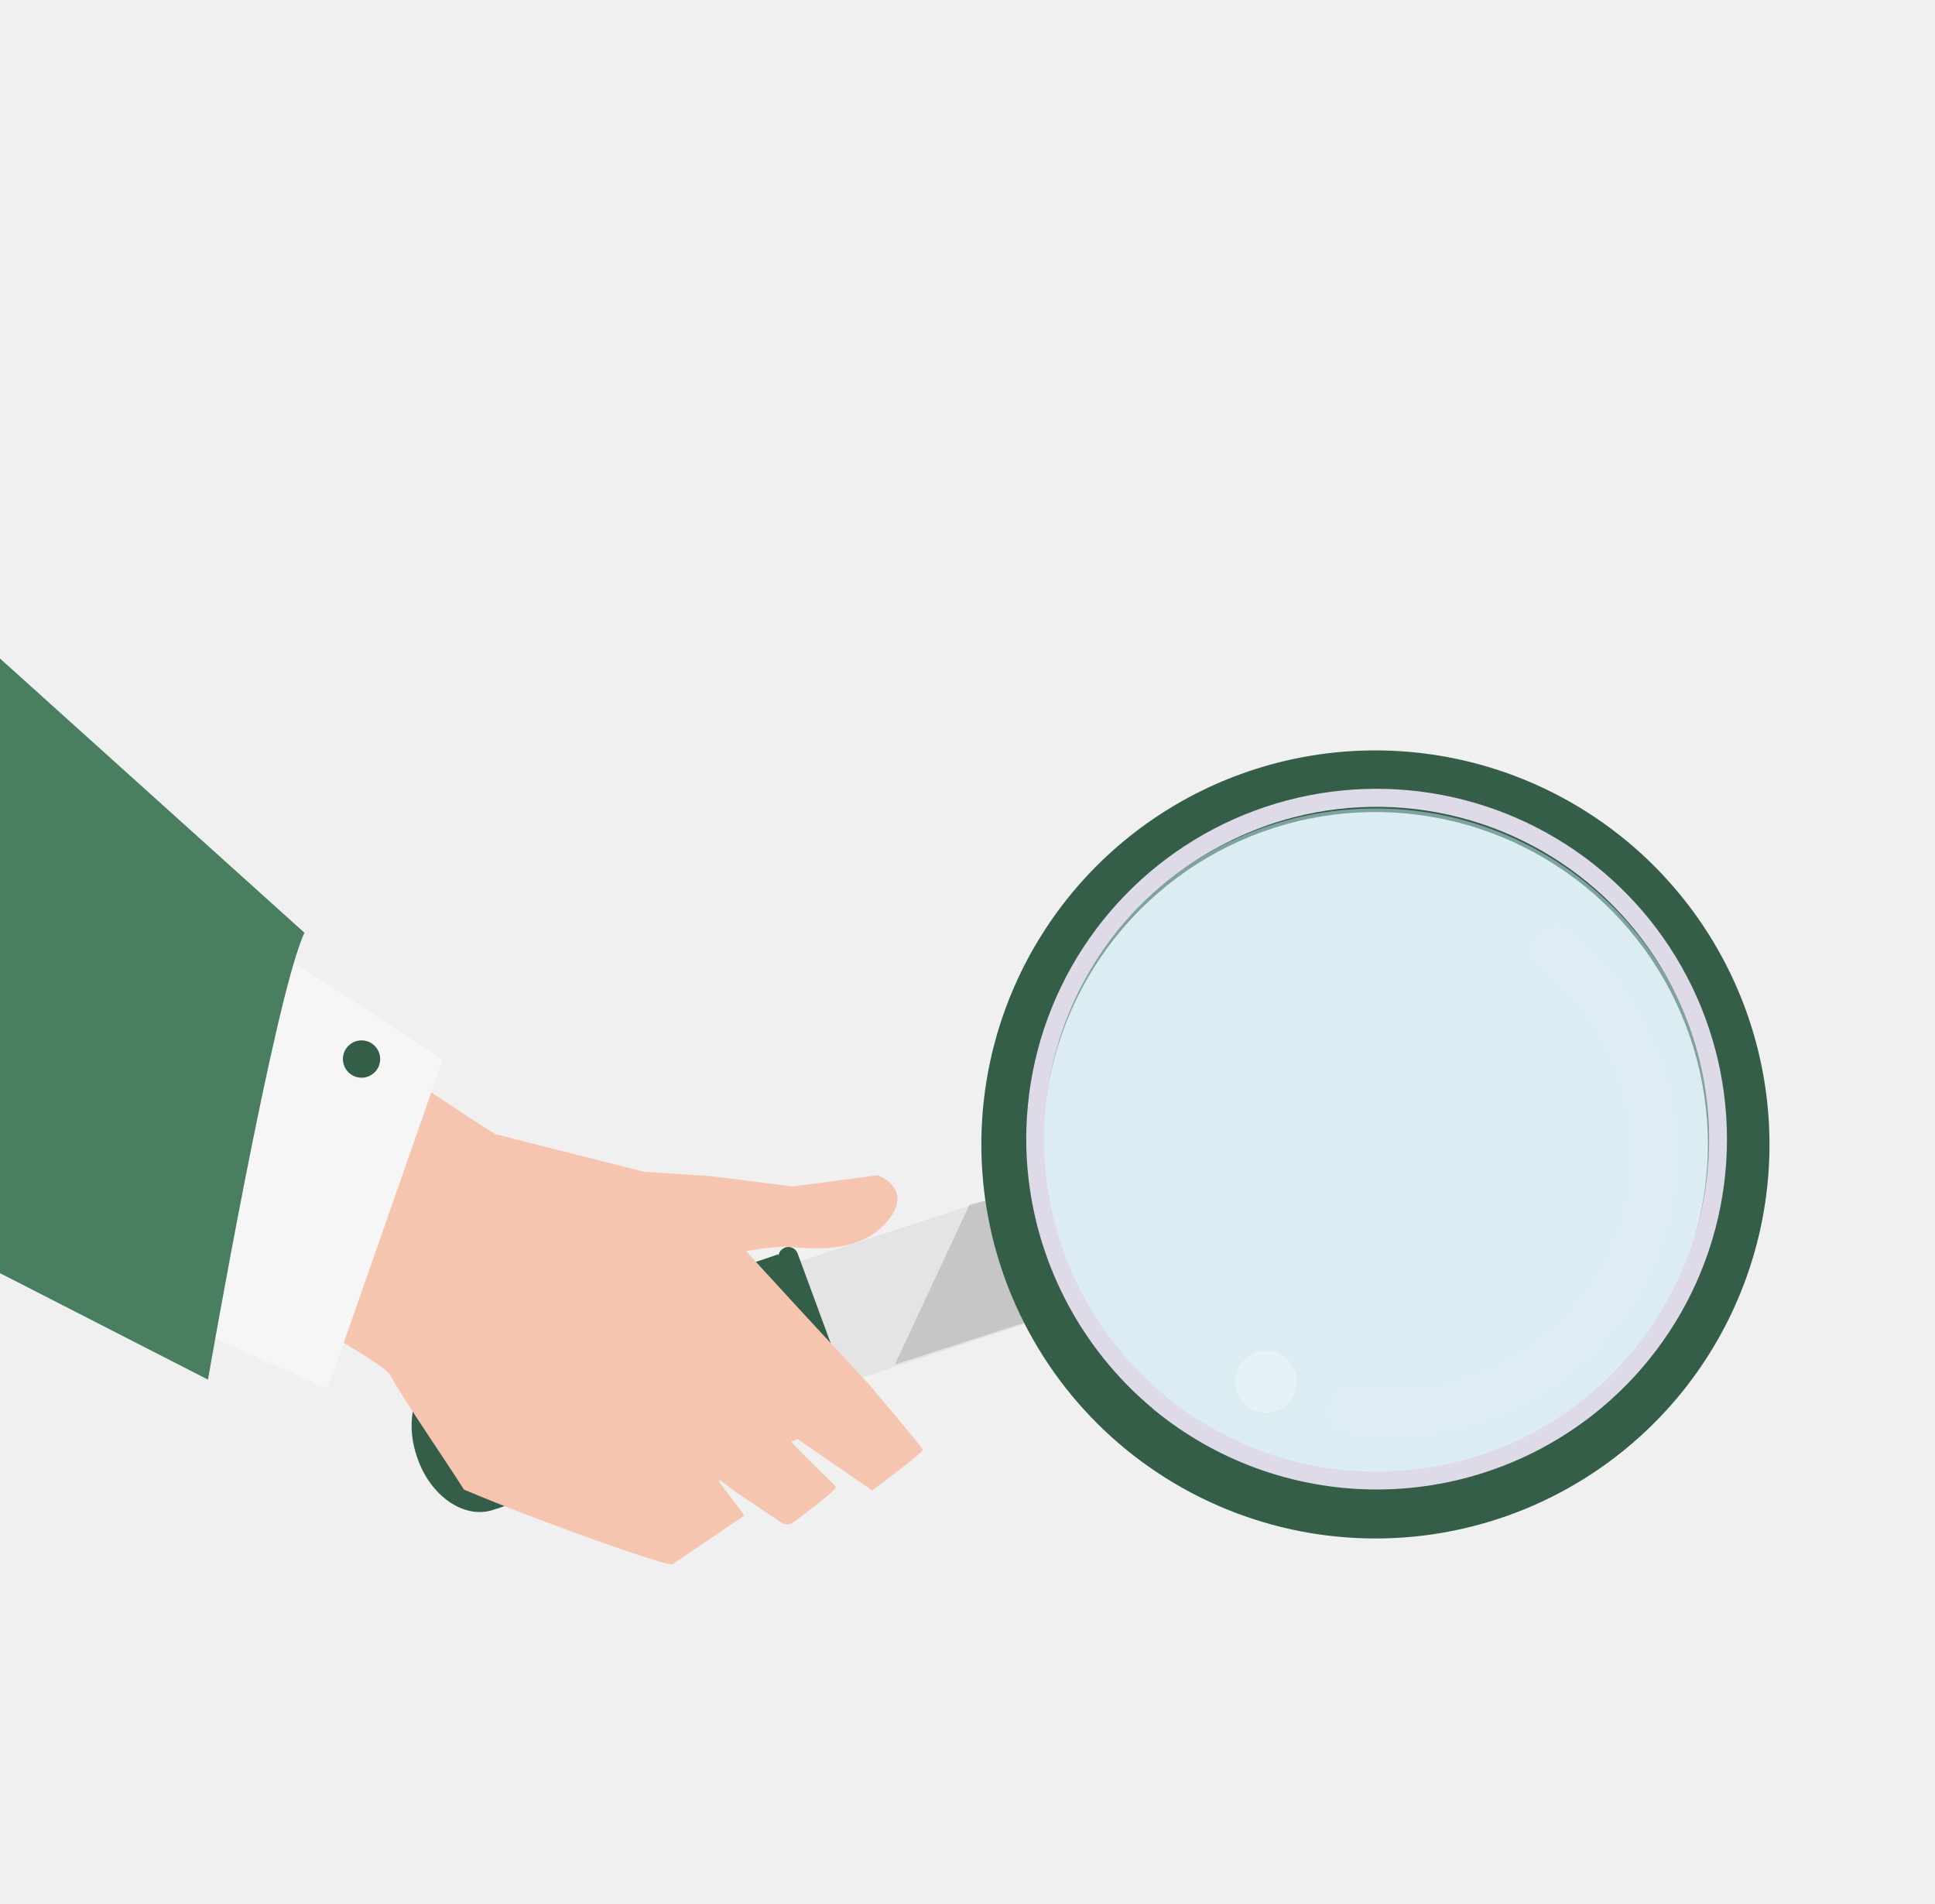
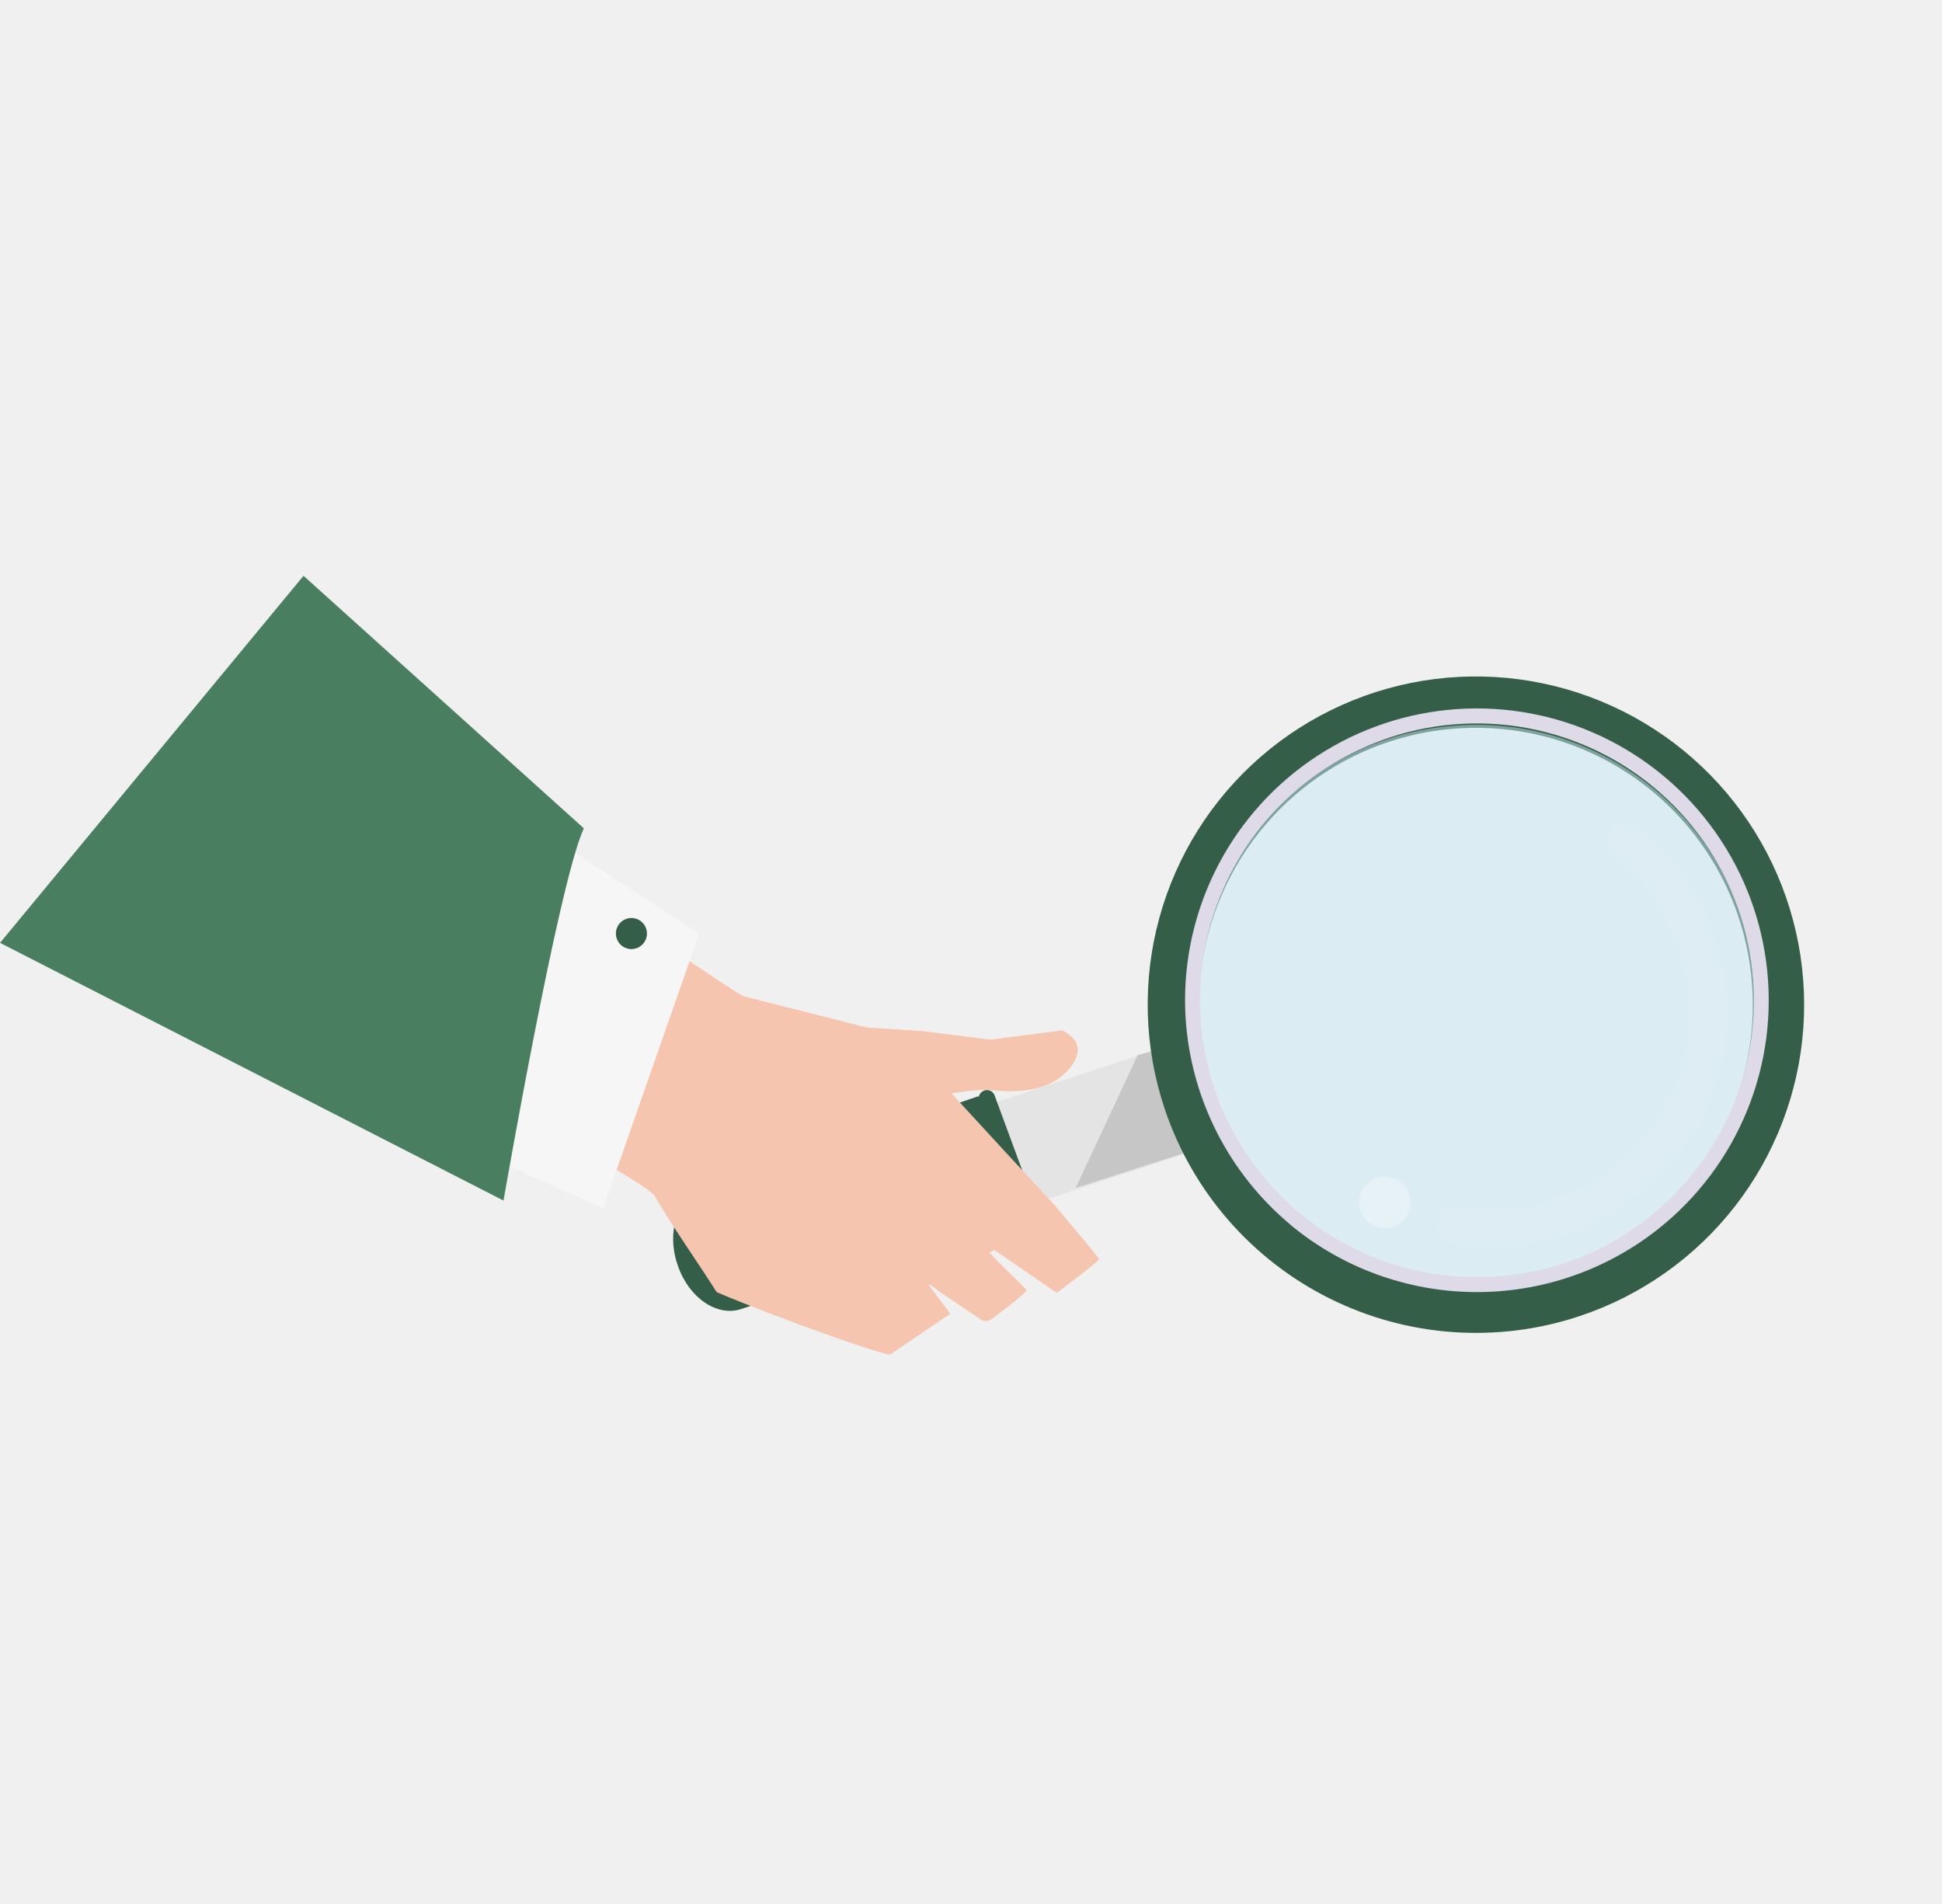
- <svg xmlns="http://www.w3.org/2000/svg" width="1098" height="1080" viewBox="0 0 1098 1080" fill="none">
-   <path d="M354.948 825.797L331.651 755.945L580.025 674.3L603.334 744.138L354.948 825.797Z" fill="#E4E4E4" />
-   <path d="M236.667 826.852L236.4 826.05C229.054 804.012 236.49 781.693 253.015 776.186L441.538 711.769L470.957 793.98L279.9 856.766C263.364 862.288 244.014 848.891 236.667 826.852Z" fill="#355E48" />
-   <g style="mix-blend-mode:multiply" opacity="0.2">
-     <path d="M563 680.3L550.156 683.577L507.791 774.311L598.968 744.92L563 680.3Z" fill="#5C5C5C" />
+ <svg xmlns="http://www.w3.org/2000/svg" width="1323" height="1297" viewBox="0 0 1323 1297" fill="none">
+   <g clip-path="url(#clip0_1_65)">
+     <path d="M579.948 860.797L556.651 790.945L805.025 709.299L828.333 779.138L579.948 860.797Z" fill="#E4E4E4" />
+     <path d="M461.667 861.852L461.4 861.05C454.054 839.011 461.49 816.693 478.015 811.185L666.538 746.769L695.957 828.979L504.9 891.766C488.363 897.288 469.013 883.891 461.667 861.852Z" fill="#355E48" />
+     <g style="mix-blend-mode:multiply" opacity="0.2">
+       <path d="M788 715.3L775.156 718.576L732.791 809.311L823.968 779.92L788 715.3Z" fill="#5C5C5C" />
+     </g>
+     <path d="M1075.59 894.648C1117.17 880.793 1153.7 854.918 1180.57 820.297C1207.43 785.676 1223.43 743.863 1226.53 700.145C1229.62 656.428 1219.69 612.77 1197.98 574.692C1176.26 536.614 1143.75 505.827 1104.54 486.224C1065.33 466.621 1021.19 459.082 977.71 464.561C934.225 470.04 893.345 488.29 860.24 517.005C827.134 545.719 803.29 583.607 791.723 625.878C780.156 668.149 781.386 712.904 795.256 754.484C804.463 782.091 819.018 807.616 838.089 829.602C857.16 851.587 880.374 869.602 906.406 882.618C932.438 895.633 960.777 903.395 989.805 905.459C1018.83 907.523 1047.98 903.85 1075.59 894.648V894.648ZM824.641 744.667C812.717 708.897 811.666 670.397 821.623 634.036C831.58 597.675 852.097 565.086 880.579 540.39C909.062 515.694 944.231 500 981.638 495.293C1019.05 490.585 1057.01 497.076 1090.74 513.944C1124.46 530.813 1152.43 557.3 1171.1 590.059C1189.78 622.817 1198.32 660.374 1195.65 697.981C1192.98 735.587 1179.22 771.555 1156.1 801.335C1132.99 831.114 1101.56 853.369 1065.79 865.284C1017.83 881.253 965.476 877.517 920.254 854.898C875.032 832.279 840.64 792.629 824.641 744.667V744.667Z" fill="#355E48" stroke="#355E48" stroke-width="4" stroke-miterlimit="10" />
+     <path opacity="0.5" d="M815.699 702.385C825.648 807.197 918.683 884.122 1023.5 874.203C1128.31 864.283 1205.22 771.274 1195.27 666.462C1185.32 561.651 1092.28 484.725 987.468 494.645C882.653 504.565 805.75 597.573 815.699 702.385Z" fill="#C8E7F5" />
+     <g opacity="0.22">
+       <path opacity="0.22" d="M1098.96 583.408C1146.37 621.476 1163.6 686.979 1139.23 742.895C1114.87 798.811 1054.44 831.386 994.359 821.628C977.421 818.893 971.94 844.919 988.883 847.704C1022.62 853.209 1057.24 847.959 1087.83 832.698C1118.41 817.437 1143.42 792.939 1159.31 762.674C1191.26 701.535 1178.26 626.18 1131.15 576.723C1126.57 571.993 1121.68 567.573 1116.52 563.49C1103.16 552.796 1085.51 572.709 1098.94 583.511L1098.96 583.408Z" fill="white" />
+     </g>
+     <path opacity="0.31" d="M928.515 809.758C923.377 817.965 925.865 828.786 934.074 833.927C942.283 839.068 953.103 836.582 958.242 828.375C963.381 820.168 960.893 809.348 952.684 804.207C944.475 799.066 933.654 801.551 928.515 809.758Z" fill="white" />
+     <path d="M667.003 750.058L694.989 828.295C695.455 829.59 696.384 830.667 697.597 831.318C698.809 831.969 700.22 832.148 701.557 831.821L702.451 831.584C703.21 831.397 703.922 831.053 704.539 830.573C705.156 830.093 705.664 829.487 706.031 828.797C706.398 828.106 706.615 827.346 706.667 826.566C706.72 825.786 706.607 825.003 706.336 824.27L677.594 746.244C677.341 745.548 676.951 744.91 676.447 744.367C675.943 743.824 675.336 743.387 674.661 743.082C673.986 742.778 673.257 742.611 672.517 742.592C671.776 742.573 671.04 742.703 670.35 742.973L670.282 743.056C668.932 743.567 667.835 744.585 667.223 745.892C666.611 747.199 666.532 748.693 667.003 750.058Z" fill="#355E48" />
+     <path d="M885.927 826.852C850.756 797.763 827.313 756.919 819.939 711.882C812.564 666.846 821.758 620.667 845.818 581.896C869.955 542.527 908.97 513.531 953.068 500.427C985.718 490.869 1020.35 490.316 1053.29 498.826C1086.23 507.336 1116.27 524.593 1140.21 548.769C1164.15 572.946 1181.12 603.144 1189.31 636.167C1197.5 669.191 1196.61 703.811 1186.73 736.364C1172.96 780.998 1143.3 819.027 1103.35 843.244C1065.15 866.477 1018.85 874.739 974.851 867.543C942.155 862.014 911.487 847.981 885.927 826.852C880.888 822.685 874.417 830.511 879.468 834.664C914.528 863.616 958.445 879.688 1003.91 880.205C1049.37 880.722 1093.63 865.652 1129.32 837.504C1156.3 816.216 1177.3 788.294 1190.27 756.465C1203.24 724.635 1207.73 689.986 1203.31 655.897C1198.89 621.809 1185.7 589.447 1165.04 561.969C1144.39 534.492 1116.96 512.838 1085.43 499.12C1054.23 485.546 1020.08 480.204 986.227 483.603C952.378 487.003 919.969 499.031 892.102 518.537C864.235 538.043 841.842 564.375 827.064 595.013C812.287 625.651 805.62 659.57 807.7 693.526C809.434 720.681 816.693 747.198 829.032 771.454C841.371 795.71 858.531 817.193 879.461 834.588C884.509 838.856 890.969 831.044 885.927 826.852Z" fill="#DEDAE8" />
+     <path d="M446.16 814.964C456.092 832.47 478.145 864.16 488.247 880.251C530.46 898.214 604.205 924.286 606.607 922.647C620.636 913.101 633.23 904.645 647.198 895.117C647.843 894.674 632.13 875.501 632.775 875.058C633.42 874.616 637.203 877.604 641.61 881.016L667.975 898.748C668.994 899.531 670.239 899.965 671.524 899.986C672.809 900.006 674.067 899.612 675.11 898.862C683.086 893.095 699.901 880.321 699.326 878.683C699.115 878.067 679.108 859.224 673.997 853.092L677.568 851.584L719.879 880.758C719.879 880.758 749.446 859.055 748.635 857.478C747.655 855.599 719.208 821.83 719.208 821.83C719.208 821.83 648.104 745.167 643.381 739.241C636.558 730.625 633.663 718.889 624.704 712.829C614.698 706.067 602.753 702.999 591.077 700.084L506.035 678.566C490.483 669.263 456.975 645.298 440.751 637.229C418.403 678.96 394.151 719.395 373.912 769.679C373.262 771.14 441.883 807.43 446.16 814.964Z" fill="#F6C5B0" />
+     <path d="M396.806 584.393L476.261 636.171L410.991 822.948L301.914 774.611L385.942 576.224L396.806 584.393Z" fill="#F6F6F6" />
+     <path d="M343.017 817.868C343.017 817.868 380.56 601.286 397.746 564.28L206.764 392.238L-0.001 642.303L343.017 817.868Z" fill="#497F60" />
+     <path d="M421.545 642.1C420.328 640.395 419.644 638.368 419.58 636.276C419.515 634.183 420.072 632.118 421.181 630.342C422.29 628.567 423.901 627.16 425.81 626.3C427.718 625.44 429.84 625.165 431.905 625.511C433.97 625.856 435.887 626.806 437.412 628.241C438.938 629.676 440.003 631.531 440.475 633.571C440.946 635.611 440.802 637.745 440.06 639.703C439.319 641.66 438.013 643.354 436.309 644.57C435.178 645.379 433.899 645.957 432.544 646.271C431.19 646.585 429.787 646.628 428.415 646.398C427.044 646.169 425.731 645.671 424.552 644.933C423.373 644.196 422.351 643.233 421.545 642.1Z" fill="#355E48" />
+     <path d="M628.871 702.448L674.725 708.248L723.27 701.91C723.27 701.91 743.213 709.361 729.33 727.022C715.447 744.684 691.324 744.397 673.552 742.53C665.715 741.719 637.557 745.835 618.115 751.046C592.658 757.882 555.225 697.79 555.225 697.79C555.225 697.79 624.413 701.992 628.871 702.448Z" fill="#F6C5B0" />
  </g>
-   <path d="M850.589 859.648C892.168 845.793 928.7 819.919 955.567 785.297C982.434 750.676 998.428 708.863 1001.53 665.145C1004.63 621.428 994.689 577.77 972.976 539.692C951.262 501.614 918.746 470.827 879.539 451.224C840.332 431.621 796.195 424.082 752.71 429.561C709.225 435.04 668.345 453.29 635.24 482.005C602.134 510.719 578.291 548.607 566.724 590.878C555.157 633.149 556.386 677.904 570.256 719.484C579.463 747.091 594.018 772.617 613.089 794.602C632.16 816.587 655.374 834.602 681.406 847.618C707.438 860.633 735.777 868.395 764.806 870.459C793.834 872.523 822.983 868.85 850.589 859.648ZM599.642 709.668C587.717 673.897 586.667 635.398 596.623 599.037C606.58 562.675 627.097 530.086 655.58 505.39C684.062 480.694 719.231 465 756.639 460.293C794.046 455.586 832.013 462.076 865.738 478.945C899.463 495.813 927.43 522.301 946.105 555.059C964.779 587.817 973.321 625.374 970.651 662.981C967.981 700.588 954.218 736.555 931.104 766.335C907.989 796.115 876.56 818.369 840.792 830.285C792.826 846.253 740.477 842.517 695.255 819.898C650.032 797.279 615.641 757.629 599.642 709.668Z" fill="#355E48" stroke="#355E48" stroke-width="4" stroke-miterlimit="10" />
-   <path opacity="0.5" d="M590.7 667.385C600.649 772.197 693.684 849.122 798.498 839.203C903.313 829.283 980.217 736.275 970.267 631.463C960.318 526.651 867.283 449.725 762.469 459.645C657.654 469.565 580.75 562.573 590.7 667.385Z" fill="#C8E7F5" />
-   <g opacity="0.22">
-     <path opacity="0.22" d="M873.956 548.408C921.373 586.476 938.595 651.979 914.235 707.895C889.874 763.811 829.444 796.386 769.359 786.628C752.421 783.893 746.94 809.919 763.883 812.704C797.625 818.209 832.24 812.959 862.827 797.698C893.413 782.437 918.42 757.939 934.305 727.674C966.261 666.536 953.256 591.18 906.145 541.723C901.568 536.994 896.681 532.573 891.518 528.49C878.162 517.796 860.511 537.709 873.941 548.512L873.956 548.408Z" fill="white" />
-   </g>
-   <path opacity="0.31" d="M703.515 774.758C698.377 782.965 700.865 793.786 709.074 798.927C717.283 804.068 728.103 801.583 733.242 793.376C738.381 785.168 735.893 774.348 727.684 769.207C719.475 764.066 708.654 766.551 703.515 774.758Z" fill="white" />
-   <path d="M442.003 715.058L469.989 793.295C470.455 794.591 471.384 795.667 472.597 796.318C473.809 796.97 475.22 797.149 476.557 796.821L477.451 796.584C478.21 796.398 478.922 796.053 479.539 795.573C480.156 795.093 480.664 794.488 481.031 793.797C481.398 793.107 481.615 792.346 481.667 791.566C481.72 790.786 481.607 790.004 481.336 789.27L452.594 711.244C452.341 710.548 451.951 709.91 451.447 709.367C450.943 708.824 450.336 708.387 449.661 708.083C448.986 707.778 448.257 707.611 447.517 707.592C446.776 707.574 446.04 707.703 445.35 707.973L445.282 708.056C443.932 708.568 442.835 709.585 442.223 710.892C441.611 712.199 441.532 713.693 442.003 715.058Z" fill="#355E48" />
-   <path d="M660.927 791.852C625.756 762.763 602.313 721.919 594.939 676.882C587.565 631.846 596.758 585.667 620.818 546.896C644.955 507.528 683.97 478.531 728.068 465.427C760.718 455.869 795.347 455.316 828.291 463.826C861.235 472.336 891.268 489.593 915.211 513.77C939.155 537.946 956.119 568.144 964.308 601.167C972.497 634.191 971.606 668.811 961.731 701.364C947.961 745.998 918.295 784.027 878.355 808.244C840.154 831.477 793.853 839.739 749.851 832.543C717.155 827.014 686.487 812.981 660.927 791.852C655.888 787.686 649.418 795.511 654.468 799.664C689.528 828.616 733.445 844.688 778.906 845.205C824.367 845.722 868.629 830.652 904.323 802.505C931.305 781.216 952.304 753.294 965.271 721.465C978.239 689.635 982.731 654.986 978.31 620.897C973.888 586.809 960.704 554.447 940.045 526.97C919.385 499.492 891.956 477.838 860.434 464.12C829.235 450.546 795.077 445.204 761.228 448.603C727.378 452.003 694.97 464.031 667.103 483.537C639.236 503.043 616.842 529.375 602.065 560.013C587.287 590.651 580.62 624.57 582.701 658.526C584.435 685.681 591.693 712.199 604.032 736.454C616.371 760.71 633.531 782.193 654.461 799.588C659.51 803.856 665.969 796.044 660.927 791.852Z" fill="#DEDAE8" />
-   <path d="M221.161 779.964C231.092 797.471 253.145 829.16 263.248 845.251C305.461 863.214 379.206 889.287 381.607 887.647C395.637 878.101 408.231 869.645 422.199 860.117C422.844 859.675 407.131 840.501 407.776 840.059C408.421 839.616 412.203 842.604 416.611 846.016L442.975 863.749C443.995 864.532 445.239 864.965 446.524 864.986C447.81 865.006 449.067 864.612 450.111 863.862C458.087 858.095 474.902 845.321 474.327 843.683C474.115 843.067 454.108 824.224 448.997 818.092L452.569 816.584L494.879 845.758C494.879 845.758 524.447 824.055 523.635 822.478C522.655 820.599 494.209 786.83 494.209 786.83C494.209 786.83 423.104 710.168 418.381 704.241C411.558 695.625 408.663 683.889 399.704 677.829C389.699 671.067 377.754 667.999 366.078 665.084L281.035 643.567C265.483 634.263 231.976 610.298 215.752 602.229C193.404 643.96 169.151 684.396 148.913 734.68C148.262 736.141 216.883 772.43 221.161 779.964Z" fill="#F6C5B0" />
-   <path d="M171.806 549.394L251.261 601.171L185.991 787.948L76.915 739.611L160.942 541.224L171.806 549.394Z" fill="#F6F6F6" />
-   <path d="M118.017 782.868C118.017 782.868 155.561 566.286 172.747 529.28L-18.236 357.239L-225 607.303L118.017 782.868Z" fill="#497F60" />
-   <path d="M196.546 607.1C195.329 605.395 194.645 603.369 194.58 601.276C194.515 599.183 195.073 597.118 196.182 595.343C197.29 593.567 198.901 592.16 200.81 591.3C202.719 590.44 204.84 590.165 206.905 590.511C208.971 590.856 210.887 591.807 212.413 593.241C213.938 594.676 215.004 596.531 215.475 598.571C215.947 600.611 215.802 602.745 215.061 604.703C214.319 606.661 213.014 608.354 211.309 609.57C210.179 610.379 208.899 610.957 207.545 611.271C206.19 611.585 204.787 611.628 203.416 611.399C202.044 611.169 200.731 610.671 199.552 609.934C198.374 609.196 197.352 608.233 196.546 607.1Z" fill="#355E48" />
-   <path d="M403.871 667.448L449.726 673.248L498.27 666.911C498.27 666.911 518.214 674.361 504.331 692.023C490.448 709.684 466.325 709.397 448.553 707.53C440.715 706.72 412.557 710.835 393.116 716.046C367.659 722.883 330.225 662.79 330.225 662.79C330.225 662.79 399.413 666.992 403.871 667.448Z" fill="#F6C5B0" />
+   <defs>
+     <clipPath id="clip0_1_65">
+       <rect width="833.429" height="1026.97" fill="white" transform="translate(1322.55 654.418) rotate(129.585)" />
+     </clipPath>
+   </defs>
</svg>
